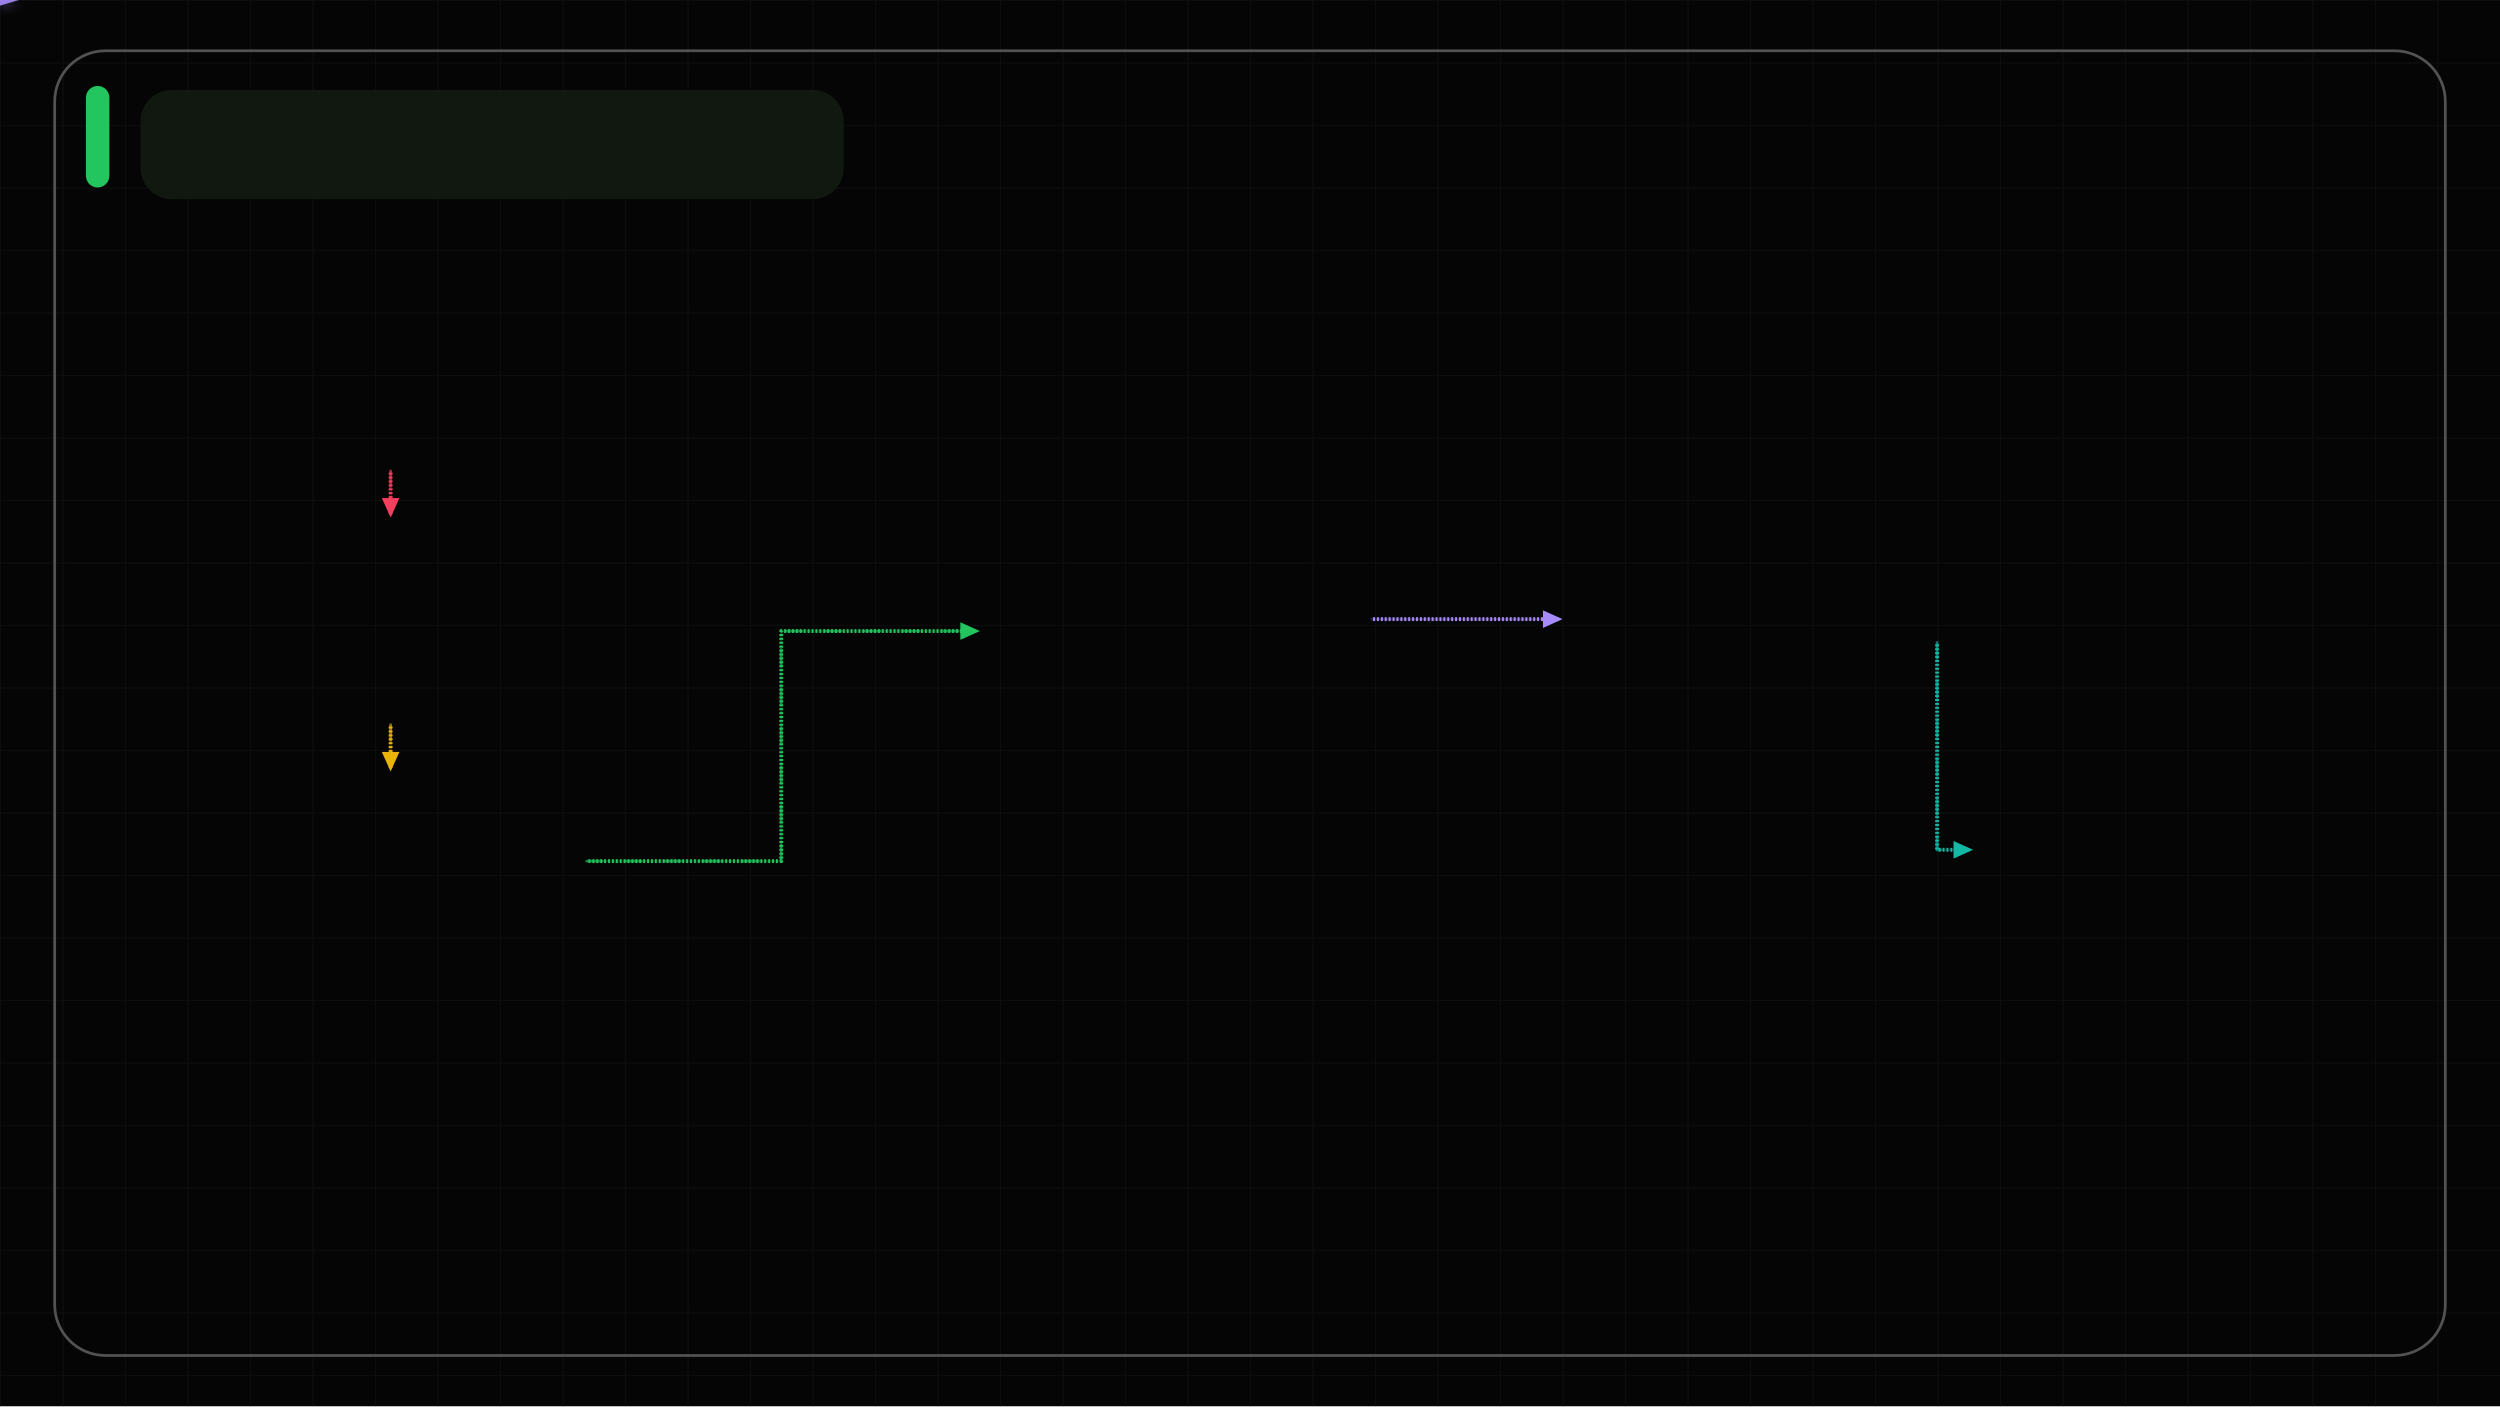
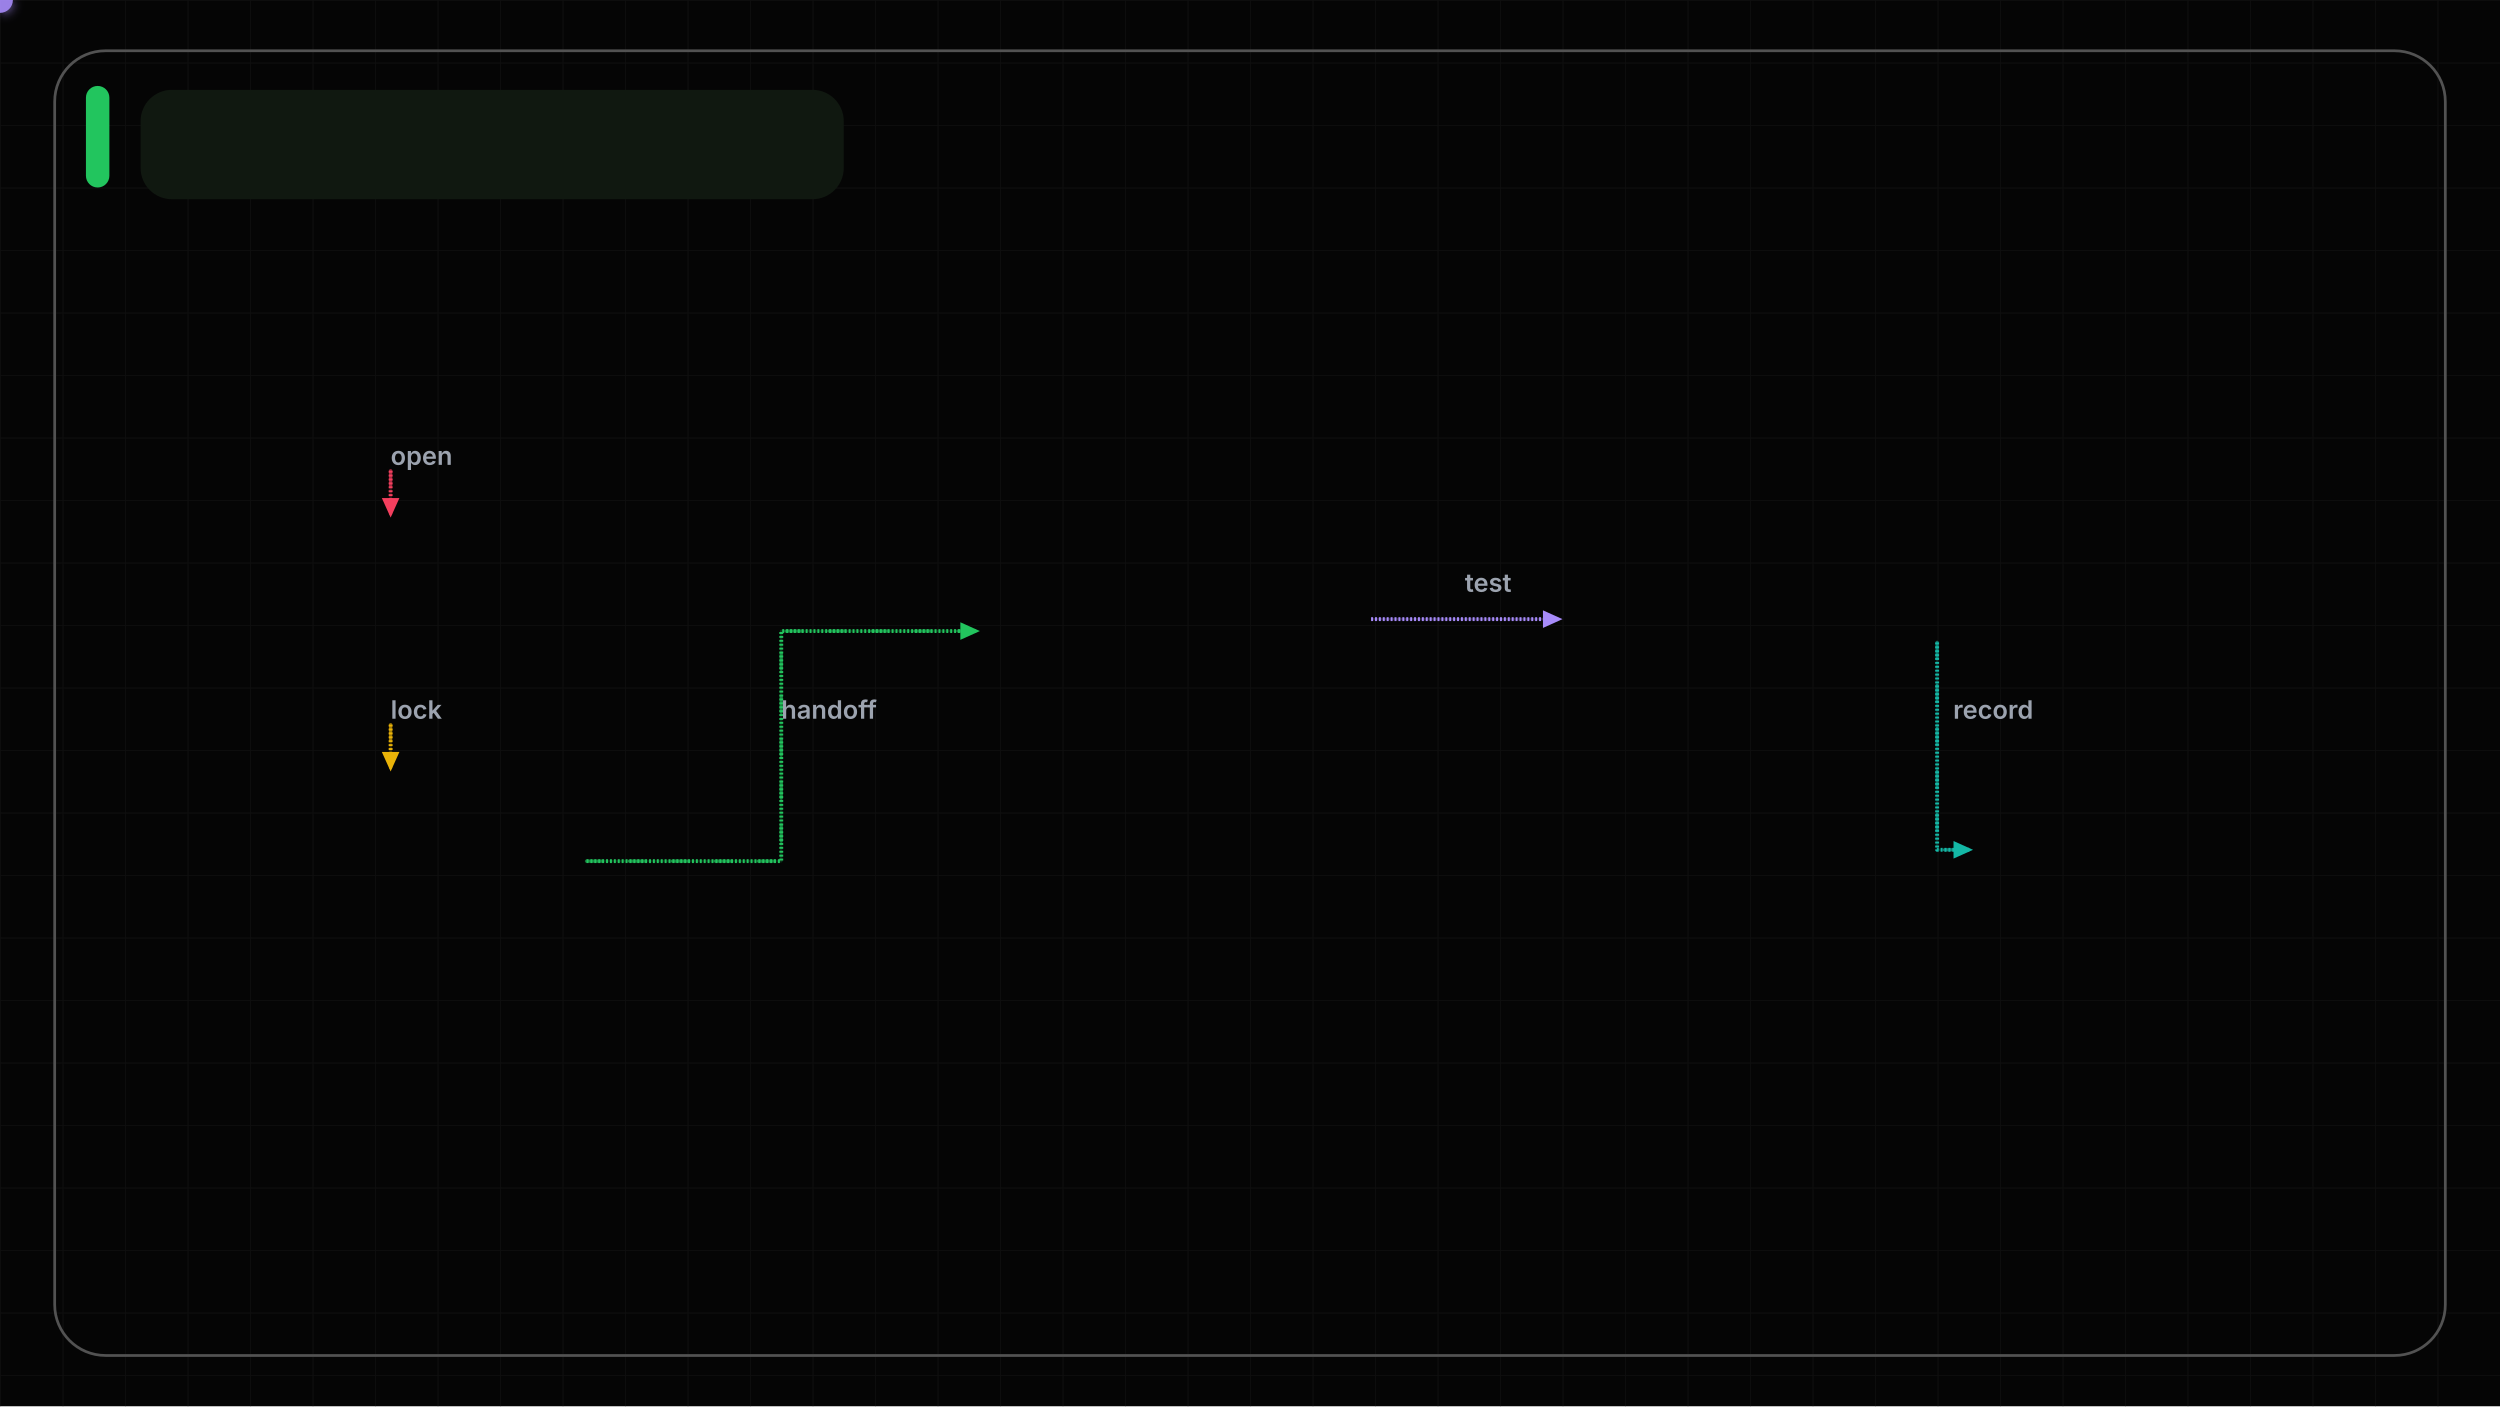
- <svg xmlns="http://www.w3.org/2000/svg" width="1280" height="720" viewBox="0 0 1280 720" role="img" aria-labelledby="diagram-title diagram-desc" data-motion-profile="expressive" data-motion-sequence="step-stagger" data-motion-edge="dynamic-dash" data-motion-node="status-blink" data-motion-group="corner-pulse" data-motion-title="highlight-sweep" data-motion-reduced="subtle" data-icon-system="illustrated-character-v1">
+ <svg xmlns="http://www.w3.org/2000/svg" width="1280" height="720" viewBox="0 0 1280 720" role="img" aria-labelledby="diagram-title diagram-desc" data-motion-profile="expressive" data-motion-sequence="step-stagger" data-motion-edge="stream-flow" data-motion-node="status-blink" data-motion-group="corner-pulse" data-motion-title="highlight-sweep" data-motion-reduced="subtle" data-icon-system="illustrated-character-v1">
  <style>
  .title { font: 700 42px ui-sans-serif, system-ui, -apple-system, BlinkMacSystemFont, "Segoe UI", sans-serif; letter-spacing: 0; }
  .subtitle { font: 400 16px ui-sans-serif, system-ui, -apple-system, BlinkMacSystemFont, "Segoe UI", sans-serif; }
  .node-title { font: 700 18px ui-sans-serif, system-ui, -apple-system, BlinkMacSystemFont, "Segoe UI", sans-serif; }
  .node-caption { font: 400 13px ui-sans-serif, system-ui, -apple-system, BlinkMacSystemFont, "Segoe UI", sans-serif; opacity: 0.84; }
  .group-label { font: 700 14px ui-sans-serif, system-ui, -apple-system, BlinkMacSystemFont, "Segoe UI", sans-serif; text-transform: uppercase; letter-spacing: 0.08em; }
  .edge-label { font: 600 13px ui-sans-serif, system-ui, -apple-system, BlinkMacSystemFont, "Segoe UI", sans-serif; }
  .step-label { font: 700 12px ui-sans-serif, system-ui, -apple-system, BlinkMacSystemFont, "Segoe UI", sans-serif; }
  .edge-flow { stroke-linecap: round; }
  .edge-draw, .edge-base { stroke-linecap: butt; stroke-linejoin: round; }
  .edge-particle { filter: url(#particle-glow); }
  .edge-arrow-particle { filter: url(#particle-glow); }
  .semantic-icon { vector-effect: non-scaling-stroke; }
  .semantic-icon-breathe { transform-box: fill-box; transform-origin: center; animation: semanticIconBreathe 2.8s ease-in-out infinite; }
  .icon-breathe-halo { pointer-events: none; filter: url(#particle-glow); }
  .node-glow, .node-burst { pointer-events: none; }
  #title-accent { transform-origin: 50px 70px; animation: titlePulse 4.8s ease-in-out infinite; }
  #title-highlight { transform-origin: 252px 74px; animation: titleSlide 5.6s ease-in-out infinite; }
  @keyframes titlePulse { 0%, 100% { opacity: 0.76; } 50% { opacity: 1; } }
  @keyframes titleSlide { 0%, 100% { transform: translateX(0); opacity: 0.9; } 50% { transform: translateX(8px); opacity: 1; } }
  @keyframes semanticIconBreathe { 0%, 100% { transform: scale(0.96); opacity: 0.72; } 50% { transform: scale(1.08); opacity: 1; } }
  @media (prefers-reduced-motion: reduce) {
    #title-accent, #title-highlight, .semantic-icon-breathe { animation: none; }
  }
</style>
  <rect width="100%" height="100%" fill="#050505" />
  <defs>
    <filter id="soft-glow" x="-40%" y="-40%" width="180%" height="180%">
      <feGaussianBlur stdDeviation="5" result="blur" />
      <feMerge>
        <feMergeNode in="blur" />
        <feMergeNode in="SourceGraphic" />
      </feMerge>
    </filter>
    <filter id="particle-glow" x="-80%" y="-80%" width="260%" height="260%">
      <feGaussianBlur stdDeviation="2.6" result="blur" />
      <feMerge>
        <feMergeNode in="blur" />
        <feMergeNode in="SourceGraphic" />
      </feMerge>
    </filter>
    <pattern id="grid" width="32" height="32" patternUnits="userSpaceOnUse">
      <path d="M 32 0 L 0 0 0 32" fill="none" stroke="#171717" stroke-width="1" />
    </pattern>
  </defs>
  <rect width="100%" height="100%" fill="url(#grid)" opacity="0.52" />
  <rect x="28" y="26" width="1224" height="668" rx="26" fill="none" stroke="#525252" stroke-width="1.4" opacity="1.00" />
  <rect id="title-accent" x="44" y="44" width="12" height="52" rx="6" fill="#22c55e" />
  <rect id="title-highlight" x="72" y="46" width="360" height="56" rx="16" fill="#101810" />
  <rect class="title-sweep" x="72" y="46" width="0" height="56" rx="16" fill="#22c55e" opacity="0.16">
    <animate attributeName="width" values="0;360;0" dur="3.20s" begin="0.34s" repeatCount="indefinite" />
    <animate attributeName="x" values="72;72;432" dur="3.20s" begin="0.34s" repeatCount="indefinite" />
  </rect>
  <text id="main-title" x="90" y="84" class="title" fill="#e5e7eb" opacity="0">
    <animate attributeName="opacity" values="0;1" dur="0.65s" begin="0.08s" fill="freeze" />
  Incident Response Runbook
</text>
  <text x="74" y="126" class="subtitle" fill="#9ca3af" opacity="0">
    <animate attributeName="opacity" values="0;1" dur="0.65s" begin="0.28s" fill="freeze" />
  operators isolate, patch, and verify production
</text>
  <g id="group-terminal" class="group" opacity="0">
    <animate attributeName="opacity" values="0;1" dur="0.70s" begin="0.17s" fill="freeze" />
    <rect x="70.0" y="95.0" width="1110.0" height="460.0" rx="22" fill="#0f0f0f" fill-opacity="0.34" stroke="#525252" stroke-width="1.6" stroke-dasharray="9 8">
  </rect>
    <path class="group-corner-pulse" d="M 70.0 149.0 V 95.0 H 124.0        M 1126.0 95.0 H 1180.0 V 149.0        M 1180.0 501.0 V 555.0 H 1126.0        M 124.0 555.0 H 70.0 V 501.0" fill="none" stroke="#525252" stroke-width="4" stroke-linecap="round" opacity="0.28">
      <animate attributeName="opacity" values="0.22;0.86;0.22" dur="3.20s" begin="0.42s" repeatCount="indefinite" />
    </path>
    <text x="88.0" y="125.0" class="group-label" fill="#9ca3af">War Room</text>
  </g>
  <defs>
    <marker id="arrow-1" markerWidth="12" markerHeight="12" viewBox="0 0 12 12" refX="9" refY="6" orient="auto" markerUnits="userSpaceOnUse">
      <path d="M 1 1.5 L 11 6 L 1 10.5 z" fill="#f43f5e" />
    </marker>
  </defs>
  <g class="edge" data-role="risk">
    <path class="edge-base" d="M 200.0 241.0 L 200.0 263.0" fill="none" stroke="#f43f5e" stroke-width="1.3" opacity="0.24" />
-     <path class="edge-draw" d="M 200.0 241.0 L 200.0 263.0" fill="none" stroke="#f43f5e" stroke-width="2.0" pathLength="1" stroke-dasharray="1" stroke-dashoffset="1" marker-end="url(#arrow-1)">
-       <animate attributeName="stroke-dashoffset" values="1;0" dur="0.90s" begin="0.47s" fill="freeze" />
-     </path>
-     <path class="edge-flow edge-flow-dynamic-dash" d="M 200.0 241.0 L 200.0 263.0" fill="none" stroke="#f43f5e" stroke-width="1.4" stroke-dasharray="8 12" opacity="0.55">
-       <animate attributeName="stroke-dashoffset" values="0;-54" dur="2.74s" begin="0.67s" repeatCount="indefinite" />
-       <animate attributeName="opacity" values="0.39;0.55;0.39" dur="2.74s" begin="0.67s" repeatCount="indefinite" />
-     </path>
-     <text x="200.0" y="238.0" class="edge-label" fill="#9ca3af" opacity="0">
-       <animate attributeName="opacity" values="0;1" dur="0.45s" begin="0.61s" fill="freeze" />
+     <path class="edge-draw" d="M 200.0 241.0 L 200.0 263.0" fill="none" stroke="#f43f5e" stroke-width="2.0" pathLength="1" stroke-dasharray="1" stroke-dashoffset="0" marker-end="url(#arrow-1)" />
+     <path class="edge-flow edge-flow-stream-flow" d="M 200.0 241.0 L 200.0 263.0" fill="none" stroke="#f43f5e" stroke-width="1.7" stroke-linecap="round" stroke-dasharray="8 14" opacity="0.58">
+       <animate attributeName="stroke-dashoffset" values="0;-44" dur="1.35s" begin="-0.11s" repeatCount="indefinite" />
+     </path>
+     <text x="200.0" y="238.0" class="edge-label" fill="#9ca3af" opacity="1">
    open
  </text>
  </g>
  <defs>
    <marker id="arrow-2" markerWidth="12" markerHeight="12" viewBox="0 0 12 12" refX="9" refY="6" orient="auto" markerUnits="userSpaceOnUse">
      <path d="M 1 1.5 L 11 6 L 1 10.5 z" fill="#eab308" />
    </marker>
  </defs>
  <g class="edge" data-role="tool">
    <path class="edge-base" d="M 200.0 371.0 L 200.0 393.0" fill="none" stroke="#eab308" stroke-width="1.3" opacity="0.24" />
-     <path class="edge-draw" d="M 200.0 371.0 L 200.0 393.0" fill="none" stroke="#eab308" stroke-width="2.0" pathLength="1" stroke-dasharray="1" stroke-dashoffset="1" marker-end="url(#arrow-2)">
-       <animate attributeName="stroke-dashoffset" values="1;0" dur="0.90s" begin="0.59s" fill="freeze" />
-     </path>
-     <path class="edge-flow edge-flow-dynamic-dash" d="M 200.0 371.0 L 200.0 393.0" fill="none" stroke="#eab308" stroke-width="1.4" stroke-dasharray="8 12" opacity="0.55">
-       <animate attributeName="stroke-dashoffset" values="0;-54" dur="2.74s" begin="0.79s" repeatCount="indefinite" />
-       <animate attributeName="opacity" values="0.39;0.55;0.39" dur="2.74s" begin="0.79s" repeatCount="indefinite" />
-     </path>
-     <text x="200.0" y="368.0" class="edge-label" fill="#9ca3af" opacity="0">
-       <animate attributeName="opacity" values="0;1" dur="0.45s" begin="0.73s" fill="freeze" />
+     <path class="edge-draw" d="M 200.0 371.0 L 200.0 393.0" fill="none" stroke="#eab308" stroke-width="2.0" pathLength="1" stroke-dasharray="1" stroke-dashoffset="0" marker-end="url(#arrow-2)" />
+     <path class="edge-flow edge-flow-stream-flow" d="M 200.0 371.0 L 200.0 393.0" fill="none" stroke="#eab308" stroke-width="1.7" stroke-linecap="round" stroke-dasharray="8 14" opacity="0.58">
+       <animate attributeName="stroke-dashoffset" values="0;-44" dur="1.35s" begin="-0.22s" repeatCount="indefinite" />
+     </path>
+     <text x="200.0" y="368.0" class="edge-label" fill="#9ca3af" opacity="1">
    lock
  </text>
  </g>
  <defs>
    <marker id="arrow-3" markerWidth="12" markerHeight="12" viewBox="0 0 12 12" refX="9" refY="6" orient="auto" markerUnits="userSpaceOnUse">
      <path d="M 1 1.5 L 11 6 L 1 10.5 z" fill="#22c55e" />
    </marker>
  </defs>
  <g class="edge" data-role="process">
    <path class="edge-base" d="M 300.3 440.9 L 400.0 440.9 L 400.0 323.1 L 499.7 323.1" fill="none" stroke="#22c55e" stroke-width="1.3" opacity="0.24" />
-     <path class="edge-draw" d="M 300.3 440.9 L 400.0 440.9 L 400.0 323.1 L 499.7 323.1" fill="none" stroke="#22c55e" stroke-width="2.0" pathLength="1" stroke-dasharray="1" stroke-dashoffset="1" marker-end="url(#arrow-3)">
-       <animate attributeName="stroke-dashoffset" values="1;0" dur="0.90s" begin="0.71s" fill="freeze" />
-     </path>
-     <path class="edge-flow edge-flow-dynamic-dash" d="M 300.3 440.9 L 400.0 440.9 L 400.0 323.1 L 499.7 323.1" fill="none" stroke="#22c55e" stroke-width="1.4" stroke-dasharray="8 12" opacity="0.55">
-       <animate attributeName="stroke-dashoffset" values="0;-54" dur="2.74s" begin="0.91s" repeatCount="indefinite" />
-       <animate attributeName="opacity" values="0.39;0.55;0.39" dur="2.74s" begin="0.91s" repeatCount="indefinite" />
-     </path>
-     <text x="400.0" y="368.0" class="edge-label" fill="#9ca3af" opacity="0">
-       <animate attributeName="opacity" values="0;1" dur="0.45s" begin="0.85s" fill="freeze" />
+     <path class="edge-draw" d="M 300.3 440.9 L 400.0 440.9 L 400.0 323.1 L 499.7 323.1" fill="none" stroke="#22c55e" stroke-width="2.0" pathLength="1" stroke-dasharray="1" stroke-dashoffset="0" marker-end="url(#arrow-3)" />
+     <path class="edge-flow edge-flow-stream-flow" d="M 300.3 440.9 L 400.0 440.9 L 400.0 323.1 L 499.7 323.1" fill="none" stroke="#22c55e" stroke-width="1.7" stroke-linecap="round" stroke-dasharray="8 14" opacity="0.58">
+       <animate attributeName="stroke-dashoffset" values="0;-44" dur="1.35s" begin="-0.33s" repeatCount="indefinite" />
+     </path>
+     <text x="400.0" y="368.0" class="edge-label" fill="#9ca3af" opacity="1">
    handoff
  </text>
  </g>
  <defs>
    <marker id="arrow-4" markerWidth="12" markerHeight="12" viewBox="0 0 12 12" refX="9" refY="6" orient="auto" markerUnits="userSpaceOnUse">
      <path d="M 1 1.5 L 11 6 L 1 10.5 z" fill="#a78bfa" />
    </marker>
  </defs>
  <g class="edge" data-role="agent">
    <path class="edge-base" d="M 702.0 317.0 L 798.0 317.0" fill="none" stroke="#a78bfa" stroke-width="1.3" opacity="0.24" />
-     <path class="edge-draw" d="M 702.0 317.0 L 798.0 317.0" fill="none" stroke="#a78bfa" stroke-width="2.0" pathLength="1" stroke-dasharray="1" stroke-dashoffset="1" marker-end="url(#arrow-4)">
-       <animate attributeName="stroke-dashoffset" values="1;0" dur="0.90s" begin="0.83s" fill="freeze" />
-     </path>
-     <path class="edge-particle edge-arrow-particle" d="M -9.6 -5.8 L 9.6 0 L -9.6 5.8 Z" fill="#a78bfa" opacity="0.92">
-       <animateMotion dur="3.80s" repeatCount="indefinite" path="M 702.0 317.0 L 798.0 317.0" begin="1.28s" rotate="auto" />
-       <animate attributeName="opacity" values="0;0.92;0" dur="3.80s" begin="1.28s" repeatCount="indefinite" />
-     </path>
-     <text x="750.0" y="303.0" class="edge-label" fill="#9ca3af" opacity="0">
-       <animate attributeName="opacity" values="0;1" dur="0.45s" begin="0.97s" fill="freeze" />
+     <path class="edge-draw" d="M 702.0 317.0 L 798.0 317.0" fill="none" stroke="#a78bfa" stroke-width="2.0" pathLength="1" stroke-dasharray="1" stroke-dashoffset="0" marker-end="url(#arrow-4)" />
+     <circle class="edge-particle edge-packet" r="6.6" fill="#a78bfa" stroke="none" opacity="0.92">
+       <animateMotion dur="1.65s" repeatCount="indefinite" path="M 702.0 317.0 L 798.0 317.0" begin="-0.76s" />
+       <animate attributeName="opacity" values="0;0.92;0" dur="1.65s" begin="-0.76s" repeatCount="indefinite" />
+     </circle>
+     <text x="750.0" y="303.0" class="edge-label" fill="#9ca3af" opacity="1">
    test
  </text>
  </g>
  <defs>
    <marker id="arrow-5" markerWidth="12" markerHeight="12" viewBox="0 0 12 12" refX="9" refY="6" orient="auto" markerUnits="userSpaceOnUse">
      <path d="M 1 1.5 L 11 6 L 1 10.5 z" fill="#14b8a6" />
    </marker>
  </defs>
  <g class="edge" data-role="memory">
    <path class="edge-base" d="M 991.8 328.9 L 991.8 435.1 L 1008.2 435.1" fill="none" stroke="#14b8a6" stroke-width="1.3" opacity="0.24" />
-     <path class="edge-draw" d="M 991.8 328.9 L 991.8 435.1 L 1008.2 435.1" fill="none" stroke="#14b8a6" stroke-width="2.0" pathLength="1" stroke-dasharray="1" stroke-dashoffset="1" marker-end="url(#arrow-5)">
-       <animate attributeName="stroke-dashoffset" values="1;0" dur="0.90s" begin="0.95s" fill="freeze" />
-     </path>
-     <path class="edge-flow edge-flow-dynamic-dash" d="M 991.8 328.9 L 991.8 435.1 L 1008.2 435.1" fill="none" stroke="#14b8a6" stroke-width="1.4" stroke-dasharray="8 12" opacity="0.55">
-       <animate attributeName="stroke-dashoffset" values="0;-54" dur="2.74s" begin="1.15s" repeatCount="indefinite" />
-       <animate attributeName="opacity" values="0.39;0.55;0.39" dur="2.74s" begin="1.15s" repeatCount="indefinite" />
-     </path>
-     <text x="1000.0" y="368.0" class="edge-label" fill="#9ca3af" opacity="0">
-       <animate attributeName="opacity" values="0;1" dur="0.45s" begin="1.09s" fill="freeze" />
+     <path class="edge-draw" d="M 991.8 328.9 L 991.8 435.1 L 1008.2 435.1" fill="none" stroke="#14b8a6" stroke-width="2.0" pathLength="1" stroke-dasharray="1" stroke-dashoffset="0" marker-end="url(#arrow-5)" />
+     <path class="edge-flow edge-flow-stream-flow" d="M 991.8 328.9 L 991.8 435.1 L 1008.2 435.1" fill="none" stroke="#14b8a6" stroke-width="1.7" stroke-linecap="round" stroke-dasharray="8 14" opacity="0.58">
+       <animate attributeName="stroke-dashoffset" values="0;-44" dur="1.35s" begin="-0.55s" repeatCount="indefinite" />
+     </path>
+     <text x="1000.0" y="368.0" class="edge-label" fill="#9ca3af" opacity="1">
    record
  </text>
  </g>
  <g id="node-alert" class="node motion-node" data-role="risk" opacity="0">
    <animate attributeName="opacity" values="0;1" dur="0.55s" begin="0.25s" fill="freeze" />
    <rect class="node-glow" x="106.0" y="141.0" width="188.0" height="92.0" rx="8.0" fill="none" stroke="#f43f5e" stroke-width="1.2" opacity="0.12" filter="url(#soft-glow)">
      <animate attributeName="opacity" values="0.08;0.29;0.08" dur="4.25s" begin="0.45s" repeatCount="indefinite" />
      <animate attributeName="stroke-width" values="1.0;2.7;1.0" dur="4.25s" begin="0.45s" repeatCount="indefinite" />
    </rect>
    <rect x="110.0" y="145.0" width="180.0" height="84.0" rx="4.0" fill="#1a0710" stroke="#f43f5e" stroke-width="1.6" />
    <g class="semantic-icon-wrap semantic-icon-character-wrap" data-icon="shield" data-node-id="alert" opacity="0.98">
      <g id="icon-alert-root" class="semantic-icon semantic-icon-illustrated-character-v1" data-semantic-role="guard-scan-confirm" data-rest-opacity="1" transform="translate(128.8 162.6) scale(0.4872)">
        <g class="illustrated-character-motion-shell">
          <path id="icon-alert-shell" class="illustrated-character-part illustrated-character-shell" data-rest-opacity="1" d="M50 16l28 10v22c0 19-12 31-28 37-16-6-28-18-28-37V26z" fill="#c5b8f2" stroke="#283047" stroke-width="3" stroke-linecap="round" stroke-linejoin="round" />
          <path id="icon-alert-core" class="illustrated-character-part illustrated-character-core" data-rest-opacity="1" d="M50 29l15 6v13c0 10-6 17-15 21-9-4-15-11-15-21V35z" fill="#fffdf6" stroke="#283047" stroke-width="3" stroke-linecap="round" stroke-linejoin="round" />
          <path id="icon-alert-scan" class="illustrated-character-part illustrated-character-scan" data-rest-opacity="1" d="M35 47h30" fill="none" stroke="#283047" stroke-width="3" stroke-linecap="round" stroke-linejoin="round" />
          <path id="icon-alert-check" class="illustrated-character-part illustrated-character-check" data-rest-opacity="1" d="M42 50l6 6 12-14" fill="none" stroke="#283047" stroke-width="3" stroke-linecap="round" stroke-linejoin="round" />
        </g>
      </g>
    </g>
    <text x="226.4" y="173.0" text-anchor="middle" fill="#e5e7eb">
      <tspan x="226.4" dy="18" class="node-title">Alert</tspan>
      <tspan x="226.4" dy="17" class="node-caption">page</tspan>
      <tspan x="226.4" dy="17" class="node-caption">on-call</tspan>
    </text>
  </g>
  <g id="node-shell" class="node motion-node" data-role="tool" opacity="0">
    <animate attributeName="opacity" values="0;1" dur="0.55s" begin="0.37s" fill="freeze" />
    <rect class="node-glow" x="106.0" y="271.0" width="188.0" height="92.0" rx="8.0" fill="none" stroke="#eab308" stroke-width="1.2" opacity="0.12" filter="url(#soft-glow)">
      <animate attributeName="opacity" values="0.08;0.29;0.08" dur="4.60s" begin="0.57s" repeatCount="indefinite" />
      <animate attributeName="stroke-width" values="1.0;2.7;1.0" dur="4.60s" begin="0.57s" repeatCount="indefinite" />
    </rect>
    <rect x="110.0" y="275.0" width="180.0" height="84.0" rx="4.0" fill="#181506" stroke="#eab308" stroke-width="1.6" />
    <g class="semantic-icon-wrap semantic-icon-character-wrap" data-icon="api" data-node-id="shell" opacity="0.98">
      <g id="icon-shell-root" class="semantic-icon semantic-icon-illustrated-character-v1" data-semantic-role="signal-request-return" data-rest-opacity="1" transform="translate(128.8 292.6) scale(0.4872)">
        <g class="illustrated-character-motion-shell">
          <rect id="icon-shell-interface" class="illustrated-character-part illustrated-character-interface" data-rest-opacity="1" x="19" y="27" width="62" height="46" rx="7" fill="#fffdf6" stroke="#283047" stroke-width="3" stroke-linecap="round" stroke-linejoin="round" />
          <path id="icon-shell-interface-top" class="illustrated-character-part illustrated-character-interface-top" data-rest-opacity="1" d="M20 39h60" fill="none" stroke="#283047" stroke-width="3" stroke-linecap="round" stroke-linejoin="round" />
          <circle id="icon-shell-interface-dot" class="illustrated-character-part illustrated-character-interface-dot" data-rest-opacity="1" cx="28" cy="33" r="2" fill="#ffd2b8" stroke="#283047" stroke-width="3" stroke-linecap="round" stroke-linejoin="round" />
          <path id="icon-shell-request" class="illustrated-character-part illustrated-character-request" data-rest-opacity="1" d="M31 53h24m-7-7 7 7-7 7" fill="none" stroke="#283047" stroke-width="3" stroke-linecap="round" stroke-linejoin="round" />
          <path id="icon-shell-receipt" class="illustrated-character-part illustrated-character-receipt" data-rest-opacity="1" d="M68 61H44m7-7-7 7 7 7" fill="none" stroke="#283047" stroke-width="3" stroke-linecap="round" stroke-linejoin="round" />
          <circle id="icon-shell-status" class="illustrated-character-part illustrated-character-status" data-rest-opacity="1" cx="73" cy="28" r="7" fill="#49c99a" stroke="#283047" stroke-width="3" stroke-linecap="round" stroke-linejoin="round" />
        </g>
      </g>
    </g>
    <text x="226.4" y="303.0" text-anchor="middle" fill="#e5e7eb">
      <tspan x="226.4" dy="18" class="node-title">Shell</tspan>
      <tspan x="226.4" dy="17" class="node-caption">inspect</tspan>
    </text>
  </g>
  <g id="node-isolate" class="node motion-node" data-role="process" opacity="0">
    <animate attributeName="opacity" values="0;1" dur="0.55s" begin="0.49s" fill="freeze" />
    <rect class="node-glow" x="106.0" y="401.0" width="188.0" height="92.0" rx="8.0" fill="none" stroke="#22c55e" stroke-width="1.2" opacity="0.12" filter="url(#soft-glow)">
      <animate attributeName="opacity" values="0.08;0.29;0.08" dur="4.95s" begin="0.69s" repeatCount="indefinite" />
      <animate attributeName="stroke-width" values="1.0;2.7;1.0" dur="4.95s" begin="0.69s" repeatCount="indefinite" />
    </rect>
    <rect x="110.0" y="405.0" width="180.0" height="84.0" rx="4.0" fill="#07130a" stroke="#22c55e" stroke-width="1.6" />
    <g class="semantic-icon-wrap semantic-icon-character-wrap" data-icon="cloud" data-node-id="isolate" opacity="0.98">
      <g id="icon-isolate-root" class="semantic-icon semantic-icon-illustrated-character-v1" data-semantic-role="uplink-send-ready" data-rest-opacity="1" transform="translate(128.8 422.6) scale(0.4872)">
        <g class="illustrated-character-motion-shell">
          <path id="icon-isolate-cloud" class="illustrated-character-part illustrated-character-cloud" data-rest-opacity="1" d="M25 70c-13 0-16-18-3-22 1-14 20-18 27-7 10-8 27-1 25 12 12 4 8 17-3 17z" fill="#83d9ed" stroke="#283047" stroke-width="3" stroke-linecap="round" stroke-linejoin="round" />
          <path id="icon-isolate-kite" class="illustrated-character-part illustrated-character-kite" data-rest-opacity="1" d="M53 24l13 13-13 13-13-13z" fill="#c5b8f2" stroke="#283047" stroke-width="3" stroke-linecap="round" stroke-linejoin="round" />
          <path id="icon-isolate-kite-tail" class="illustrated-character-part illustrated-character-kite-tail" data-rest-opacity="1" d="M53 50c3 5-4 8 0 13" fill="none" stroke="#283047" stroke-width="3" stroke-linecap="round" stroke-linejoin="round" />
          <circle id="icon-isolate-data-dot" class="illustrated-character-part illustrated-character-data-dot" data-rest-opacity="1" cx="53" cy="61" r="4" fill="#ffd45e" stroke="#283047" stroke-width="3" stroke-linecap="round" stroke-linejoin="round" />
          <circle id="icon-isolate-ready-light" class="illustrated-character-part illustrated-character-ready-light" data-rest-opacity="1" cx="73" cy="42" r="6" fill="#49c99a" stroke="#283047" stroke-width="3" stroke-linecap="round" stroke-linejoin="round" />
        </g>
      </g>
    </g>
    <text x="226.4" y="433.0" text-anchor="middle" fill="#e5e7eb">
      <tspan x="226.4" dy="18" class="node-title">Isolate</tspan>
      <tspan x="226.4" dy="17" class="node-caption">contain</tspan>
    </text>
  </g>
  <g id="node-patch" class="node motion-node" data-role="agent" opacity="0">
    <animate attributeName="opacity" values="0;1" dur="0.55s" begin="0.61s" fill="freeze" />
    <rect class="node-glow" x="506.0" y="271.0" width="188.0" height="92.0" rx="8.0" fill="none" stroke="#a78bfa" stroke-width="1.2" opacity="0.12" filter="url(#soft-glow)">
      <animate attributeName="opacity" values="0.08;0.29;0.08" dur="3.90s" begin="0.81s" repeatCount="indefinite" />
      <animate attributeName="stroke-width" values="1.0;2.7;1.0" dur="3.90s" begin="0.81s" repeatCount="indefinite" />
    </rect>
    <rect x="510.0" y="275.0" width="180.0" height="84.0" rx="4.0" fill="#120f1f" stroke="#a78bfa" stroke-width="1.6" />
    <g class="semantic-icon-wrap semantic-icon-character-wrap" data-icon="tool" data-node-id="patch" opacity="0.98">
      <g id="icon-patch-root" class="semantic-icon semantic-icon-illustrated-character-v1" data-semantic-role="kit-act-confirm" data-rest-opacity="1" transform="translate(528.8 292.6) scale(0.4872)">
        <g class="illustrated-character-motion-shell">
          <path id="icon-patch-bucket" class="illustrated-character-part illustrated-character-bucket" data-rest-opacity="1" d="M25 40h50l-5 43H30z" fill="#39b8b5" stroke="#283047" stroke-width="3" stroke-linecap="round" stroke-linejoin="round" />
          <path id="icon-patch-lid" class="illustrated-character-part illustrated-character-lid" data-rest-opacity="1" d="M29 39c5-12 37-12 42 0z" fill="#c5b8f2" stroke="#283047" stroke-width="3" stroke-linecap="round" stroke-linejoin="round" />
          <path id="icon-patch-handle" class="illustrated-character-part illustrated-character-handle" data-rest-opacity="1" d="M35 41c0-17 30-17 30 0" fill="none" stroke="#283047" stroke-width="3" stroke-linecap="round" stroke-linejoin="round" />
          <path id="icon-patch-wrench" class="illustrated-character-part illustrated-character-wrench" data-rest-opacity="1" d="M55 28c6-5 13-2 15 3l-7 4 6 7-8 8-7-6-4 7c-6-2-9-9-5-15l5 4 6-6z" fill="#ffd45e" stroke="#283047" stroke-width="3" stroke-linecap="round" stroke-linejoin="round" />
          <circle id="icon-patch-wrench-hole" class="illustrated-character-part illustrated-character-wrench-hole" data-rest-opacity="1" cx="65" cy="31" r="3" fill="#fffdf6" stroke="#283047" stroke-width="3" stroke-linecap="round" stroke-linejoin="round" />
          <path id="icon-patch-spark" class="illustrated-character-part illustrated-character-spark" data-rest-opacity="1" d="M27 66l2 5 5 2-5 2-2 5-2-5-5-2 5-2z" fill="#ffd2b8" stroke="#283047" stroke-width="3" stroke-linecap="round" stroke-linejoin="round" />
        </g>
      </g>
    </g>
    <text x="626.4" y="303.0" text-anchor="middle" fill="#e5e7eb">
      <tspan x="626.4" dy="18" class="node-title">Patch</tspan>
      <tspan x="626.4" dy="17" class="node-caption">fix</tspan>
    </text>
  </g>
  <g id="node-verify" class="node motion-node" data-role="source" opacity="0">
    <animate attributeName="opacity" values="0;1" dur="0.55s" begin="0.73s" fill="freeze" />
    <rect class="node-glow" x="806.0" y="271.0" width="188.0" height="92.0" rx="8.0" fill="none" stroke="#22d3ee" stroke-width="1.2" opacity="0.12" filter="url(#soft-glow)">
      <animate attributeName="opacity" values="0.08;0.29;0.08" dur="4.25s" begin="0.93s" repeatCount="indefinite" />
      <animate attributeName="stroke-width" values="1.0;2.7;1.0" dur="4.25s" begin="0.93s" repeatCount="indefinite" />
    </rect>
    <rect x="810.0" y="275.0" width="180.0" height="84.0" rx="4.0" fill="#061416" stroke="#22d3ee" stroke-width="1.6" />
    <g class="semantic-icon-wrap semantic-icon-character-wrap" data-icon="search" data-node-id="verify" opacity="0.98">
      <g id="icon-verify-root" class="semantic-icon semantic-icon-illustrated-character-v1" data-semantic-role="scout-scan-find" data-rest-opacity="1" transform="translate(828.8 292.6) scale(0.4872)">
        <g class="illustrated-character-motion-shell">
          <circle id="icon-verify-lens" class="illustrated-character-part illustrated-character-lens" data-rest-opacity="1" cx="45" cy="46" r="23" fill="#83d9ed" stroke="#283047" stroke-width="3" stroke-linecap="round" stroke-linejoin="round" />
          <path id="icon-verify-lens-shine" class="illustrated-character-part illustrated-character-lens-shine" data-rest-opacity="1" d="M31 40c4-9 13-14 23-12" fill="none" stroke="#283047" stroke-width="3" stroke-linecap="round" stroke-linejoin="round" />
          <path id="icon-verify-scan" class="illustrated-character-part illustrated-character-scan" data-rest-opacity="1" d="M25 46h40" fill="none" stroke="#283047" stroke-width="3" stroke-linecap="round" stroke-linejoin="round" />
          <path id="icon-verify-handle" class="illustrated-character-part illustrated-character-handle" data-rest-opacity="1" d="M61 62l16 16" fill="none" stroke="#283047" stroke-width="3" stroke-linecap="round" stroke-linejoin="round" />
          <path id="icon-verify-marker" class="illustrated-character-part illustrated-character-marker" data-rest-opacity="1" d="M45 33c-6 0-10 4-10 10 0 8 10 17 10 17s10-9 10-17c0-6-4-10-10-10z" fill="#ffd2b8" stroke="#283047" stroke-width="3" stroke-linecap="round" stroke-linejoin="round" />
          <circle id="icon-verify-marker-dot" class="illustrated-character-part illustrated-character-marker-dot" data-rest-opacity="1" cx="45" cy="43" r="3" fill="#fffdf6" stroke="#283047" stroke-width="3" stroke-linecap="round" stroke-linejoin="round" />
          <path id="icon-verify-spark" class="illustrated-character-part illustrated-character-spark" data-rest-opacity="1" d="M77 22l2 5 5 2-5 2-2 5-2-5-5-2 5-2z" fill="#ffd45e" stroke="#283047" stroke-width="3" stroke-linecap="round" stroke-linejoin="round" />
        </g>
      </g>
    </g>
    <text x="926.4" y="303.0" text-anchor="middle" fill="#e5e7eb">
      <tspan x="926.4" dy="18" class="node-title">Verify</tspan>
      <tspan x="926.4" dy="17" class="node-caption">checks</tspan>
    </text>
  </g>
  <g id="node-notes" class="node motion-node" data-role="memory" opacity="0">
    <animate attributeName="opacity" values="0;1" dur="0.55s" begin="0.85s" fill="freeze" />
    <rect class="node-glow" x="1006.0" y="401.0" width="188.0" height="92.0" rx="8.0" fill="none" stroke="#14b8a6" stroke-width="1.2" opacity="0.12" filter="url(#soft-glow)">
      <animate attributeName="opacity" values="0.08;0.29;0.08" dur="4.60s" begin="1.05s" repeatCount="indefinite" />
      <animate attributeName="stroke-width" values="1.0;2.7;1.0" dur="4.60s" begin="1.05s" repeatCount="indefinite" />
    </rect>
    <rect x="1010.0" y="405.0" width="180.0" height="84.0" rx="4.0" fill="#061513" stroke="#14b8a6" stroke-width="1.6" />
    <g class="semantic-icon-wrap semantic-icon-character-wrap" data-icon="file" data-node-id="notes" opacity="0.98">
      <g id="icon-notes-root" class="semantic-icon semantic-icon-illustrated-character-v1" data-semantic-role="note-write-settle" data-rest-opacity="1" transform="translate(1028.8 422.6) scale(0.4872)">
        <g class="illustrated-character-motion-shell">
          <path id="icon-notes-page" class="illustrated-character-part illustrated-character-page" data-rest-opacity="1" d="M28 18h30l15 15v49H28z" fill="#fffdf6" stroke="#283047" stroke-width="3" stroke-linecap="round" stroke-linejoin="round" />
          <path id="icon-notes-corner" class="illustrated-character-part illustrated-character-corner" data-rest-opacity="1" d="M58 18v16h15" fill="#c5b8f2" stroke="#283047" stroke-width="3" stroke-linecap="round" stroke-linejoin="round" />
          <path id="icon-notes-line-1" class="illustrated-character-part illustrated-character-line-1" data-rest-opacity="1" d="M38 48h25" fill="none" stroke="#283047" stroke-width="3" stroke-linecap="round" stroke-linejoin="round" />
          <path id="icon-notes-line-2" class="illustrated-character-part illustrated-character-line-2" data-rest-opacity="1" d="M38 57h22" fill="none" stroke="#283047" stroke-width="3" stroke-linecap="round" stroke-linejoin="round" />
          <path id="icon-notes-line-3" class="illustrated-character-part illustrated-character-line-3" data-rest-opacity="1" d="M38 66h16" fill="none" stroke="#283047" stroke-width="3" stroke-linecap="round" stroke-linejoin="round" />
          <circle id="icon-notes-dot" class="illustrated-character-part illustrated-character-dot" data-rest-opacity="1" cx="30" cy="74" r="5" fill="#49c99a" stroke="#283047" stroke-width="3" stroke-linecap="round" stroke-linejoin="round" />
        </g>
      </g>
    </g>
    <text x="1126.4" y="433.0" text-anchor="middle" fill="#e5e7eb">
      <tspan x="1126.4" dy="18" class="node-title">Notes</tspan>
      <tspan x="1126.4" dy="17" class="node-caption">postmortem</tspan>
    </text>
  </g>
</svg>
